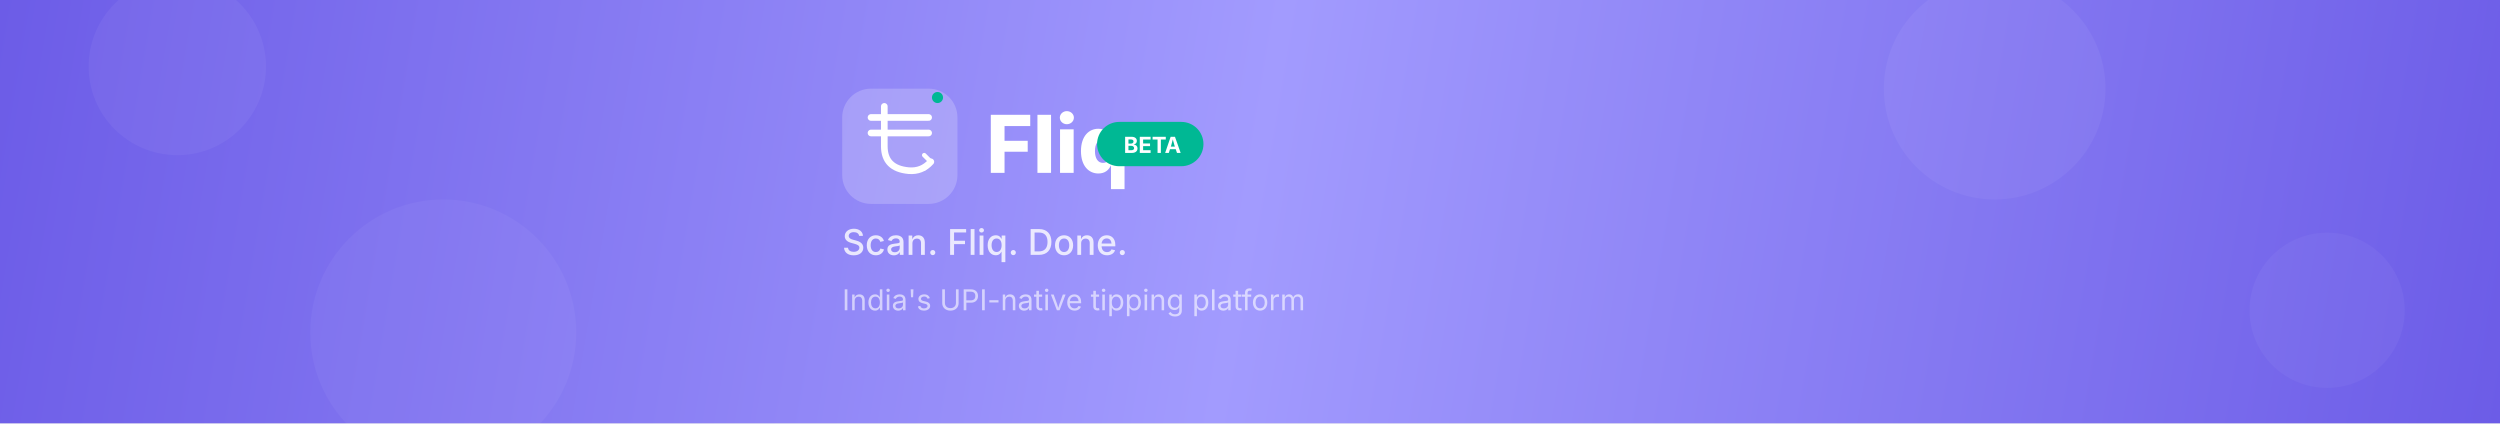
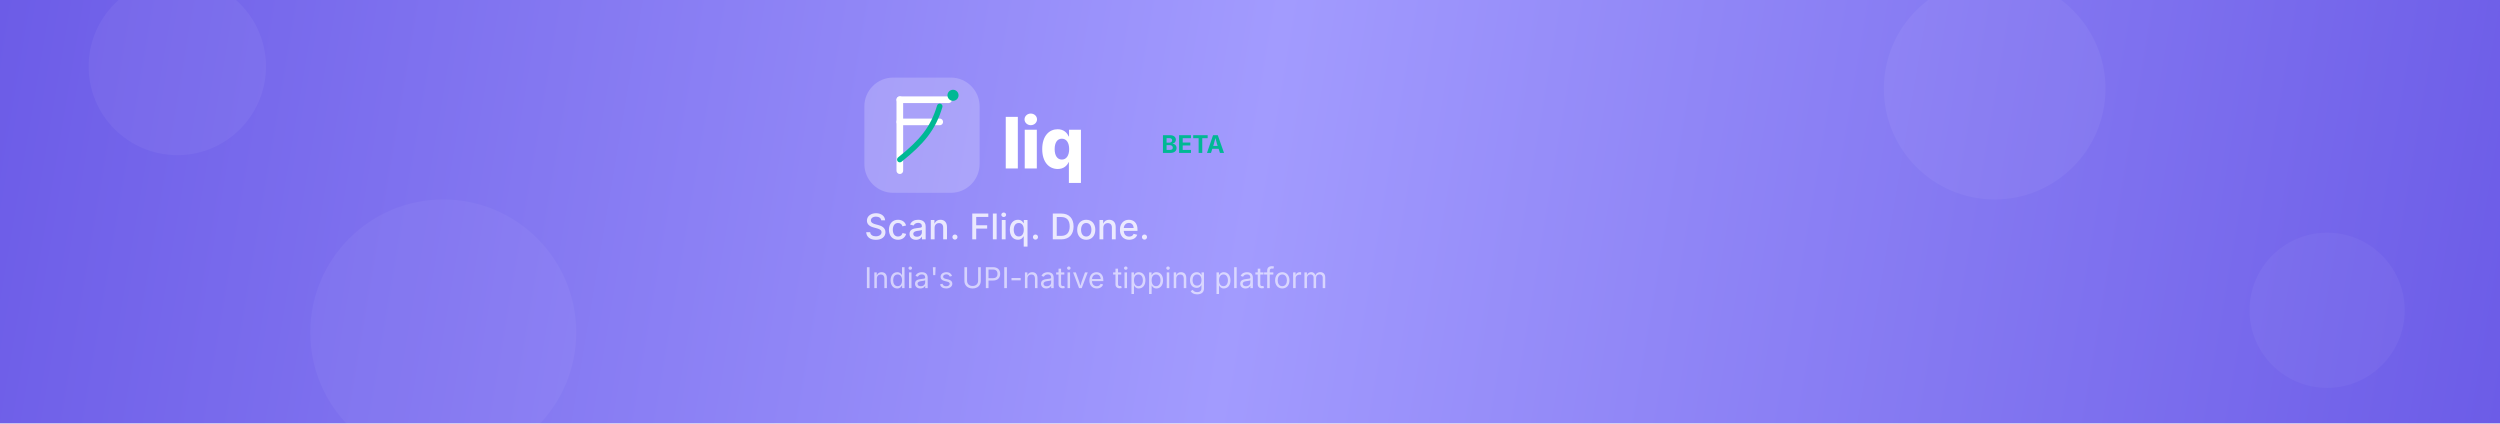
<svg xmlns="http://www.w3.org/2000/svg" viewBox="0 0 1128 191" fill="none">
  <defs>
    <linearGradient id="bg" x1="0" y1="0" x2="1128" y2="191" gradientUnits="userSpaceOnUse">
      <stop offset="0%" stop-color="#6C5CE7" />
      <stop offset="50%" stop-color="#A29BFE" />
      <stop offset="100%" stop-color="#6C5CE7" />
    </linearGradient>
  </defs>
  <rect width="1128" height="191" fill="url(#bg)" />
  <circle cx="80" cy="30" r="40" fill="rgba(255,255,255,0.05)" />
  <circle cx="200" cy="150" r="60" fill="rgba(255,255,255,0.04)" />
  <circle cx="900" cy="40" r="50" fill="rgba(255,255,255,0.05)" />
  <circle cx="1050" cy="140" r="35" fill="rgba(255,255,255,0.04)" />
-   <rect x="380" y="40" width="52" height="52" rx="13" fill="rgba(255,255,255,0.2)" />
-   <line x1="393" y1="53" x2="419" y2="53" stroke="white" stroke-width="3" stroke-linecap="round" />
-   <line x1="393" y1="60" x2="419" y2="60" stroke="white" stroke-width="3" stroke-linecap="round" />
-   <path d="M399 48 L399 66 Q399 76 410 77 Q416 77.5 420 73" stroke="white" stroke-width="3" stroke-linecap="round" stroke-linejoin="round" fill="none" />
-   <path d="M417 76 L420 73 L417 70" stroke="white" stroke-width="2" stroke-linecap="round" stroke-linejoin="round" fill="none" />
-   <circle cx="423" cy="44" r="2.5" fill="#00B894" />
-   <text x="445" y="78" font-family="Inter, -apple-system, Helvetica, sans-serif" font-size="36" font-weight="800" fill="white">Fliq</text>
-   <text x="380" y="115" font-family="Inter, -apple-system, Helvetica, sans-serif" font-size="16" font-weight="500" fill="rgba(255,255,255,0.8)">Scan. Fliq. Done.</text>
-   <text x="380" y="140" font-family="Inter, -apple-system, Helvetica, sans-serif" font-size="13" font-weight="400" fill="rgba(255,255,255,0.6)">India's UPI-native tipping platform</text>
-   <rect x="495" y="55" width="48" height="20" rx="10" fill="#00B894" />
-   <text x="507" y="69" font-family="Inter, -apple-system, Helvetica, sans-serif" font-size="10" font-weight="700" fill="white">BETA</text>
+   <rect x="390" y="35" width="52" height="52" rx="13" fill="rgba(255,255,255,0.2)" />
+   <path d="M406 45 L406 77" stroke="white" stroke-width="3" stroke-linecap="round" fill="none" />
+   <line x1="406" y1="45" x2="428" y2="45" stroke="white" stroke-width="3" stroke-linecap="round" />
+   <line x1="406" y1="55" x2="424" y2="55" stroke="white" stroke-width="3" stroke-linecap="round" />
+   <path d="M424 48 C421 58, 416 64, 406 72" stroke="#00B894" stroke-width="2.5" stroke-linecap="round" fill="none" />
+   <circle cx="430" cy="43" r="2.5" fill="#00B894" />
+   <text x="452" y="76" font-family="Inter, -apple-system, Helvetica, sans-serif" font-size="32" font-weight="800" fill="white" letter-spacing="-0.5">liq</text>
+   <text x="520" y="69" font-family="Inter, -apple-system, Helvetica, sans-serif" font-size="10" font-weight="700" fill="white">
+     <tspan dx="4" dy="0" fill="#00B894" font-size="11">BETA</tspan>
+   </text>
+   <text x="390" y="108" font-family="Inter, -apple-system, Helvetica, sans-serif" font-size="16" font-weight="500" fill="rgba(255,255,255,0.8)">Scan. Fliq. Done.</text>
+   <text x="390" y="130" font-family="Inter, -apple-system, Helvetica, sans-serif" font-size="13" font-weight="400" fill="rgba(255,255,255,0.6)">India's UPI-native tipping platform</text>
</svg>
